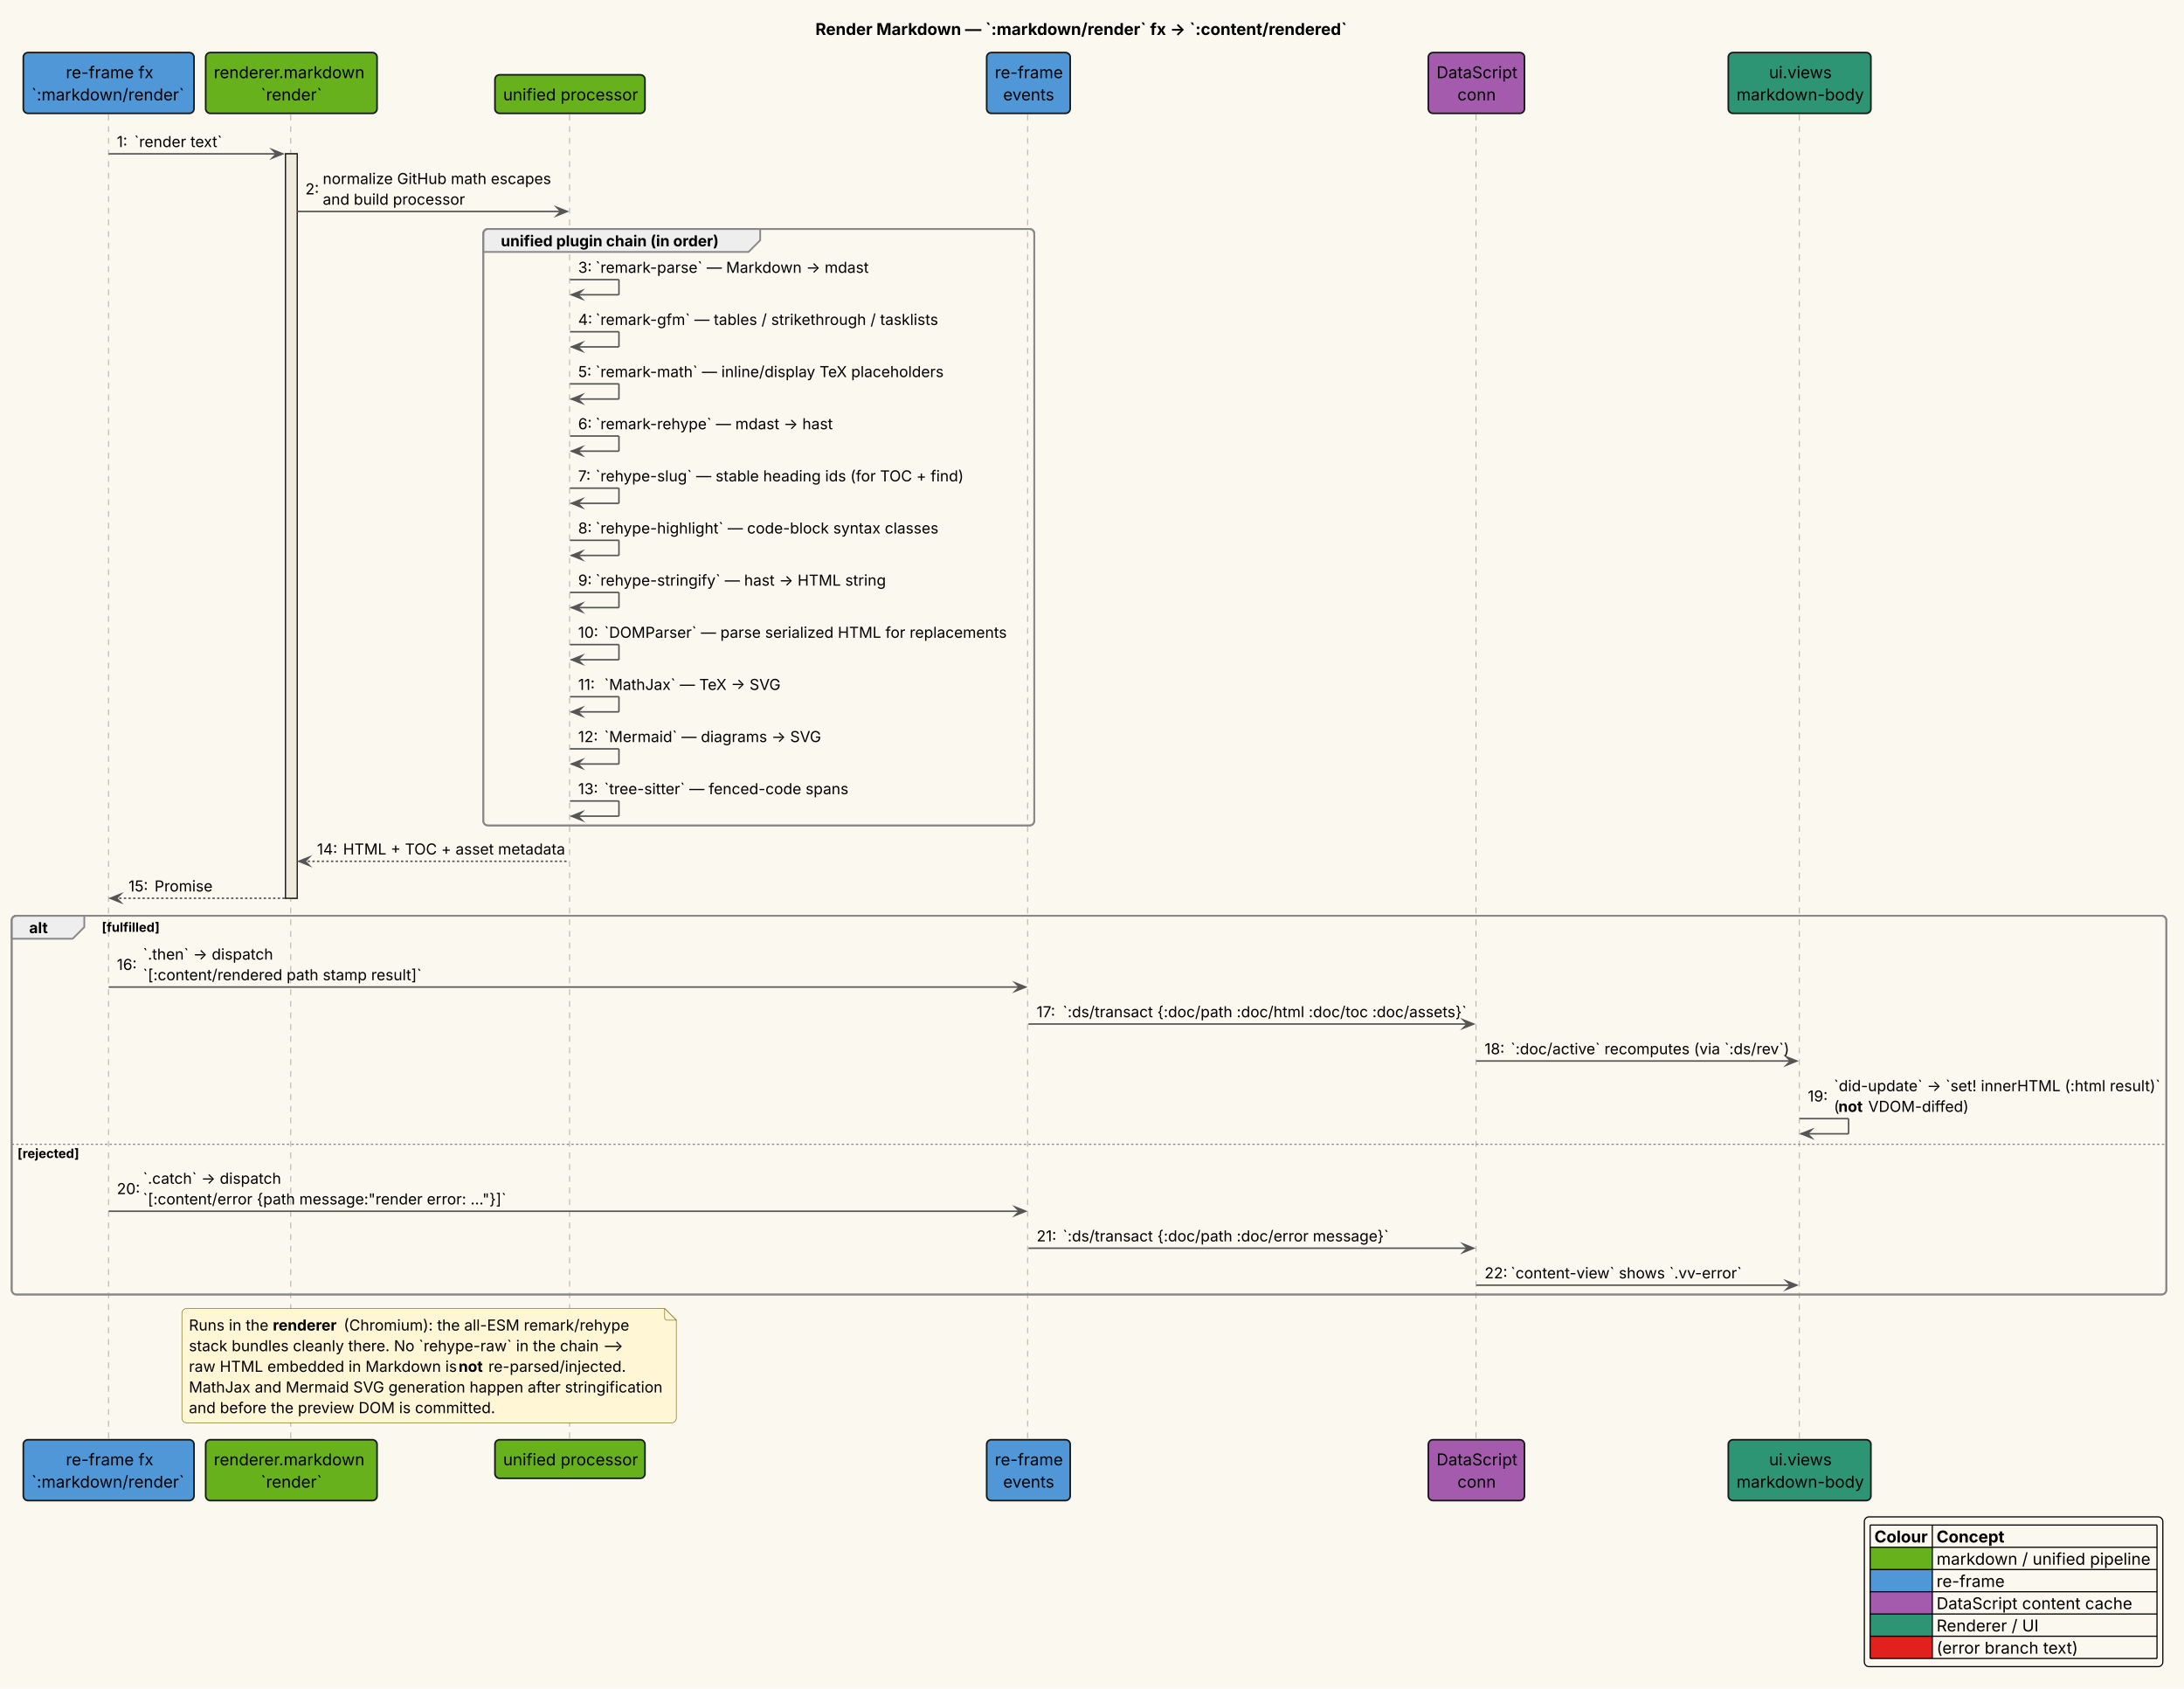
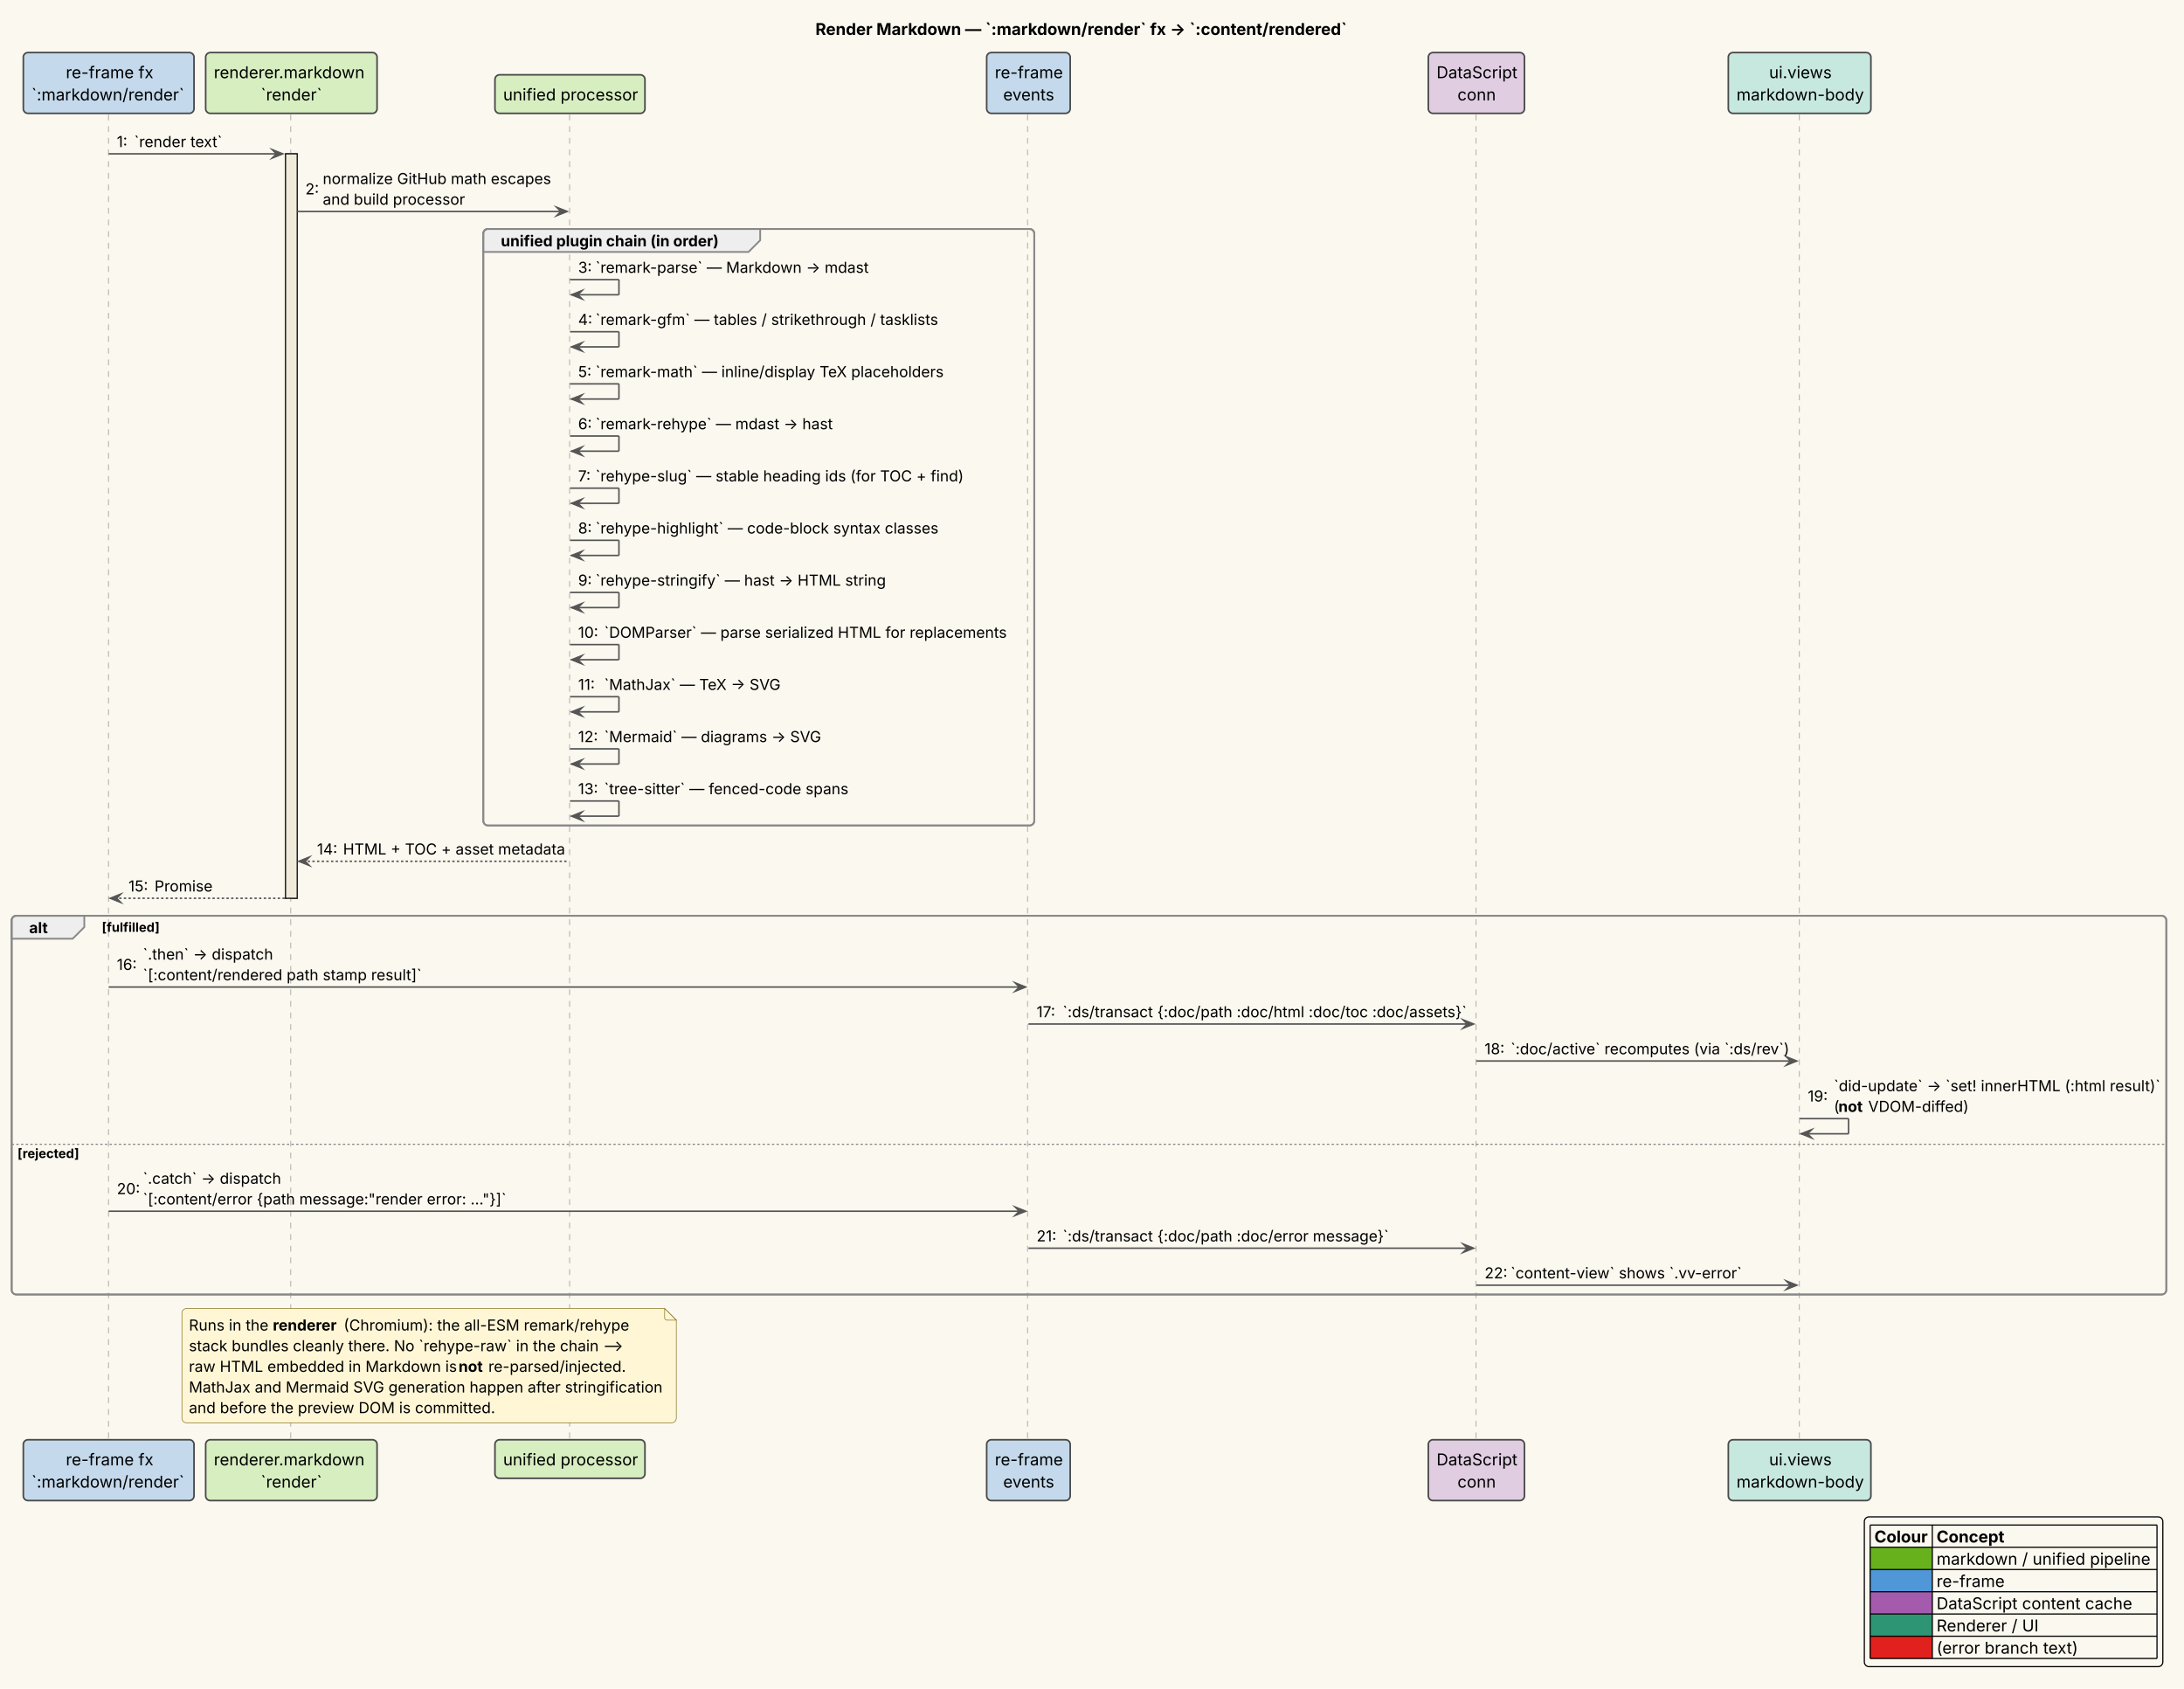
<svg xmlns="http://www.w3.org/2000/svg" contentStyleType="text/css" data-diagram-type="SEQUENCE" height="1448px" preserveAspectRatio="none" style="width:1873px;height:1448px;background:#FBF8EF;" version="1.1" viewBox="0 0 1873 1448" width="1873px" zoomAndPan="magnify">
  <defs />
  <g>
    <rect fill="#FBF8EF" height="1448" style="stroke:none;stroke-width:1;" width="1873" x="0" y="0" />
    <g class="title" data-source-line="14">
      <text fill="#000000" font-family="'Inter, Helvetica, sans-serif'" font-size="14" font-weight="700" lengthAdjust="spacing" textLength="468.227" x="699.31" y="29.966">Render Markdown — `:markdown/render` fx → `:content/rendered`</text>
    </g>
    <g>
      <rect fill="#EFEAD9" height="638.296" style="stroke:#181818;stroke-width:1;" width="10" x="244.876" y="131.91" />
    </g>
    <rect fill="none" height="511.472" rx="4" ry="4" style="stroke:#888888;stroke-width:1.5;" width="472.509" x="414.481" y="196.322" />
    <rect fill="none" height="324.748" rx="4" ry="4" style="stroke:#888888;stroke-width:1.5;" width="1847.846" x="10" y="785.206" />
    <g class="participant-lifeline" data-entity-uid="part1" data-qualified-name="Fx" data-source-line="18" id="part1-lifeline">
      <g>
        <rect fill="#000000" fill-opacity="0" height="1137.28" width="8" x="89.192" y="98.204" />
        <line style="stroke:#888888;stroke-width:0.5;stroke-dasharray:5,5;" x1="93" x2="93" y1="98.204" y2="1235.484" />
      </g>
    </g>
    <g class="participant-lifeline" data-entity-uid="part2" data-qualified-name="MD" data-source-line="19" id="part2-lifeline">
      <g>
        <rect fill="#000000" fill-opacity="0" height="1137.28" width="8" x="245.876" y="98.204" />
        <line style="stroke:#888888;stroke-width:0.5;stroke-dasharray:5,5;" x1="249.383" x2="249.383" y1="98.204" y2="1235.484" />
      </g>
    </g>
    <g class="participant-lifeline" data-entity-uid="part3" data-qualified-name="U" data-source-line="20" id="part3-lifeline">
      <g>
        <rect fill="#000000" fill-opacity="0" height="1137.28" width="8" x="484.796" y="98.204" />
        <line style="stroke:#888888;stroke-width:0.5;stroke-dasharray:5,5;" x1="488.481" x2="488.481" y1="98.204" y2="1235.484" />
      </g>
    </g>
    <g class="participant-lifeline" data-entity-uid="part4" data-qualified-name="Ev" data-source-line="21" id="part4-lifeline">
      <g>
        <rect fill="#000000" fill-opacity="0" height="1137.28" width="8" x="877.99" y="98.204" />
        <line style="stroke:#888888;stroke-width:0.5;stroke-dasharray:5,5;" x1="881.178" x2="881.178" y1="98.204" y2="1235.484" />
      </g>
    </g>
    <g class="participant-lifeline" data-entity-uid="part5" data-qualified-name="DS" data-source-line="22" id="part5-lifeline">
      <g>
        <rect fill="#000000" fill-opacity="0" height="1137.28" width="8" x="1262.164" y="98.204" />
        <line style="stroke:#888888;stroke-width:0.5;stroke-dasharray:5,5;" x1="1265.941" x2="1265.941" y1="98.204" y2="1235.484" />
      </g>
    </g>
    <g class="participant-lifeline" data-entity-uid="part6" data-qualified-name="UI" data-source-line="23" id="part6-lifeline">
      <g>
        <rect fill="#000000" fill-opacity="0" height="1137.28" width="8" x="1539.348" y="98.204" />
        <line style="stroke:#888888;stroke-width:0.5;stroke-dasharray:5,5;" x1="1543.21" x2="1543.21" y1="98.204" y2="1235.484" />
      </g>
    </g>
    <g class="participant participant-head" data-entity-uid="part1" data-qualified-name="Fx" data-source-line="18" id="part1-head">
-       <rect fill="#4F97D7" height="52.136" rx="4" ry="4" style="stroke:#181818;stroke-width:1.4;" width="146.383" x="20" y="45.068" />
+       <rect fill="#C4D9EB" height="52.136" rx="4" ry="4" style="stroke:#4A4A4A;stroke-width:1.4;" width="146.383" x="20" y="45.068" />
      <text fill="#000000" font-family="'Inter, Helvetica, sans-serif'" font-size="14" lengthAdjust="spacing" textLength="73.486" x="56.449" y="67.034">re-frame fx</text>
      <text fill="#000000" font-family="'Inter, Helvetica, sans-serif'" font-size="14" lengthAdjust="spacing" textLength="132.383" x="27" y="86.102">`:markdown/render`</text>
    </g>
    <g class="participant participant-tail" data-entity-uid="part1" data-qualified-name="Fx" data-source-line="18" id="part1-tail">
-       <rect fill="#4F97D7" height="52.136" rx="4" ry="4" style="stroke:#181818;stroke-width:1.4;" width="146.383" x="20" y="1234.484" />
+       <rect fill="#C4D9EB" height="52.136" rx="4" ry="4" style="stroke:#4A4A4A;stroke-width:1.4;" width="146.383" x="20" y="1234.484" />
      <text fill="#000000" font-family="'Inter, Helvetica, sans-serif'" font-size="14" lengthAdjust="spacing" textLength="73.486" x="56.449" y="1256.45">re-frame fx</text>
      <text fill="#000000" font-family="'Inter, Helvetica, sans-serif'" font-size="14" lengthAdjust="spacing" textLength="132.383" x="27" y="1275.518">`:markdown/render`</text>
    </g>
    <g class="participant participant-head" data-entity-uid="part2" data-qualified-name="MD" data-source-line="19" id="part2-head">
-       <rect fill="#67B11D" height="52.136" rx="4" ry="4" style="stroke:#181818;stroke-width:1.4;" width="146.986" x="176.383" y="45.068" />
+       <rect fill="#D7EEC1" height="52.136" rx="4" ry="4" style="stroke:#4A4A4A;stroke-width:1.4;" width="146.986" x="176.383" y="45.068" />
      <text fill="#000000" font-family="'Inter, Helvetica, sans-serif'" font-size="14" lengthAdjust="spacing" textLength="132.986" x="183.383" y="67.034">renderer.markdown</text>
      <text fill="#000000" font-family="'Inter, Helvetica, sans-serif'" font-size="14" lengthAdjust="spacing" textLength="52.486" x="223.633" y="86.102">`render`</text>
    </g>
    <g class="participant participant-tail" data-entity-uid="part2" data-qualified-name="MD" data-source-line="19" id="part2-tail">
-       <rect fill="#67B11D" height="52.136" rx="4" ry="4" style="stroke:#181818;stroke-width:1.4;" width="146.986" x="176.383" y="1234.484" />
+       <rect fill="#D7EEC1" height="52.136" rx="4" ry="4" style="stroke:#4A4A4A;stroke-width:1.4;" width="146.986" x="176.383" y="1234.484" />
      <text fill="#000000" font-family="'Inter, Helvetica, sans-serif'" font-size="14" lengthAdjust="spacing" textLength="132.986" x="183.383" y="1256.45">renderer.markdown</text>
      <text fill="#000000" font-family="'Inter, Helvetica, sans-serif'" font-size="14" lengthAdjust="spacing" textLength="52.486" x="223.633" y="1275.518">`render`</text>
    </g>
    <g class="participant participant-head" data-entity-uid="part3" data-qualified-name="U" data-source-line="20" id="part3-head">
-       <rect fill="#67B11D" height="33.068" rx="4" ry="4" style="stroke:#181818;stroke-width:1.4;" width="128.632" x="424.481" y="64.136" />
+       <rect fill="#D7EEC1" height="33.068" rx="4" ry="4" style="stroke:#4A4A4A;stroke-width:1.4;" width="128.632" x="424.481" y="64.136" />
      <text fill="#000000" font-family="'Inter, Helvetica, sans-serif'" font-size="14" lengthAdjust="spacing" textLength="114.632" x="431.481" y="86.102">unified processor</text>
    </g>
    <g class="participant participant-tail" data-entity-uid="part3" data-qualified-name="U" data-source-line="20" id="part3-tail">
-       <rect fill="#67B11D" height="33.068" rx="4" ry="4" style="stroke:#181818;stroke-width:1.4;" width="128.632" x="424.481" y="1234.484" />
+       <rect fill="#D7EEC1" height="33.068" rx="4" ry="4" style="stroke:#4A4A4A;stroke-width:1.4;" width="128.632" x="424.481" y="1234.484" />
      <text fill="#000000" font-family="'Inter, Helvetica, sans-serif'" font-size="14" lengthAdjust="spacing" textLength="114.632" x="431.481" y="1256.45">unified processor</text>
    </g>
    <g class="participant participant-head" data-entity-uid="part4" data-qualified-name="Ev" data-source-line="21" id="part4-head">
-       <rect fill="#4F97D7" height="52.136" rx="4" ry="4" style="stroke:#181818;stroke-width:1.4;" width="71.624" x="846.178" y="45.068" />
+       <rect fill="#C4D9EB" height="52.136" rx="4" ry="4" style="stroke:#4A4A4A;stroke-width:1.4;" width="71.624" x="846.178" y="45.068" />
      <text fill="#000000" font-family="'Inter, Helvetica, sans-serif'" font-size="14" lengthAdjust="spacing" textLength="57.624" x="853.178" y="67.034">re-frame</text>
      <text fill="#000000" font-family="'Inter, Helvetica, sans-serif'" font-size="14" lengthAdjust="spacing" textLength="43.316" x="860.332" y="86.102">events</text>
    </g>
    <g class="participant participant-tail" data-entity-uid="part4" data-qualified-name="Ev" data-source-line="21" id="part4-tail">
-       <rect fill="#4F97D7" height="52.136" rx="4" ry="4" style="stroke:#181818;stroke-width:1.4;" width="71.624" x="846.178" y="1234.484" />
+       <rect fill="#C4D9EB" height="52.136" rx="4" ry="4" style="stroke:#4A4A4A;stroke-width:1.4;" width="71.624" x="846.178" y="1234.484" />
      <text fill="#000000" font-family="'Inter, Helvetica, sans-serif'" font-size="14" lengthAdjust="spacing" textLength="57.624" x="853.178" y="1256.45">re-frame</text>
      <text fill="#000000" font-family="'Inter, Helvetica, sans-serif'" font-size="14" lengthAdjust="spacing" textLength="43.316" x="860.332" y="1275.518">events</text>
    </g>
    <g class="participant participant-head" data-entity-uid="part5" data-qualified-name="DS" data-source-line="22" id="part5-head">
-       <rect fill="#A45BAD" height="52.136" rx="4" ry="4" style="stroke:#181818;stroke-width:1.4;" width="82.446" x="1224.941" y="45.068" />
+       <rect fill="#E0CDE2" height="52.136" rx="4" ry="4" style="stroke:#4A4A4A;stroke-width:1.4;" width="82.446" x="1224.941" y="45.068" />
      <text fill="#000000" font-family="'Inter, Helvetica, sans-serif'" font-size="14" lengthAdjust="spacing" textLength="68.446" x="1231.941" y="67.034">DataScript</text>
      <text fill="#000000" font-family="'Inter, Helvetica, sans-serif'" font-size="14" lengthAdjust="spacing" textLength="32.494" x="1249.917" y="86.102">conn</text>
    </g>
    <g class="participant participant-tail" data-entity-uid="part5" data-qualified-name="DS" data-source-line="22" id="part5-tail">
-       <rect fill="#A45BAD" height="52.136" rx="4" ry="4" style="stroke:#181818;stroke-width:1.4;" width="82.446" x="1224.941" y="1234.484" />
+       <rect fill="#E0CDE2" height="52.136" rx="4" ry="4" style="stroke:#4A4A4A;stroke-width:1.4;" width="82.446" x="1224.941" y="1234.484" />
      <text fill="#000000" font-family="'Inter, Helvetica, sans-serif'" font-size="14" lengthAdjust="spacing" textLength="68.446" x="1231.941" y="1256.45">DataScript</text>
      <text fill="#000000" font-family="'Inter, Helvetica, sans-serif'" font-size="14" lengthAdjust="spacing" textLength="32.494" x="1249.917" y="1275.518">conn</text>
    </g>
    <g class="participant participant-head" data-entity-uid="part6" data-qualified-name="UI" data-source-line="23" id="part6-head">
-       <rect fill="#2D9574" height="52.136" rx="4" ry="4" style="stroke:#181818;stroke-width:1.4;" width="122.276" x="1482.21" y="45.068" />
+       <rect fill="#C7E8DE" height="52.136" rx="4" ry="4" style="stroke:#4A4A4A;stroke-width:1.4;" width="122.276" x="1482.21" y="45.068" />
      <text fill="#000000" font-family="'Inter, Helvetica, sans-serif'" font-size="14" lengthAdjust="spacing" textLength="52.346" x="1517.175" y="67.034">ui.views</text>
      <text fill="#000000" font-family="'Inter, Helvetica, sans-serif'" font-size="14" lengthAdjust="spacing" textLength="108.276" x="1489.21" y="86.102">markdown-body</text>
    </g>
    <g class="participant participant-tail" data-entity-uid="part6" data-qualified-name="UI" data-source-line="23" id="part6-tail">
-       <rect fill="#2D9574" height="52.136" rx="4" ry="4" style="stroke:#181818;stroke-width:1.4;" width="122.276" x="1482.21" y="1234.484" />
+       <rect fill="#C7E8DE" height="52.136" rx="4" ry="4" style="stroke:#4A4A4A;stroke-width:1.4;" width="122.276" x="1482.21" y="1234.484" />
      <text fill="#000000" font-family="'Inter, Helvetica, sans-serif'" font-size="14" lengthAdjust="spacing" textLength="52.346" x="1517.175" y="1256.45">ui.views</text>
      <text fill="#000000" font-family="'Inter, Helvetica, sans-serif'" font-size="14" lengthAdjust="spacing" textLength="108.276" x="1489.21" y="1275.518">markdown-body</text>
    </g>
    <g>
      <rect fill="#EFEAD9" height="638.296" style="stroke:#181818;stroke-width:1;" width="10" x="244.876" y="131.91" />
    </g>
    <g class="message" data-entity-1="part1" data-entity-2="part2" data-source-line="25" id="msg1">
      <polygon fill="#555555" points="232.876,127.91,242.876,131.91,232.876,135.91,236.876,131.91" style="stroke:#555555;stroke-width:1;stroke-linejoin:miter;stroke-miterlimit:10;" />
      <line style="stroke:#555555;stroke-width:1.3;" x1="93.192" x2="238.876" y1="131.91" y2="131.91" />
      <text fill="#000000" font-family="'Inter, Helvetica, sans-serif'" font-size="13" lengthAdjust="spacing" textLength="10.92" x="100.192" y="126.101">1:</text>
      <text fill="#000000" font-family="'Inter, Helvetica, sans-serif'" font-size="13" lengthAdjust="spacing" textLength="75.712" x="115.112" y="126.101">`render text`</text>
    </g>
    <g class="message" data-entity-1="part2" data-entity-2="part3" data-source-line="27" id="msg2">
      <polygon fill="#555555" points="476.796,177.322,486.796,181.322,476.796,185.322,480.796,181.322" style="stroke:#555555;stroke-width:1;stroke-linejoin:miter;stroke-miterlimit:10;" />
      <line style="stroke:#555555;stroke-width:1.3;" x1="254.876" x2="482.796" y1="181.322" y2="181.322" />
      <text fill="#000000" font-family="'Inter, Helvetica, sans-serif'" font-size="13" lengthAdjust="spacing" textLength="10.92" x="261.876" y="166.66">2:</text>
      <text fill="#000000" font-family="'Inter, Helvetica, sans-serif'" font-size="13" lengthAdjust="spacing" textLength="195" x="276.796" y="157.807">normalize GitHub math escapes</text>
      <text fill="#000000" font-family="'Inter, Helvetica, sans-serif'" font-size="13" lengthAdjust="spacing" textLength="121.303" x="276.796" y="175.513">and build processor</text>
    </g>
    <path d="M418.481,196.322 L651.933,196.322 L651.933,206.028 L641.933,216.028 L414.481,216.028 L414.481,200.322 A4,4 0 0 1 418.481,196.322" fill="#EEEEEE" style="stroke:#888888;stroke-width:1.5;" />
    <rect fill="none" height="511.472" rx="4" ry="4" style="stroke:#888888;stroke-width:1.5;" width="472.509" x="414.481" y="196.322" />
    <text fill="#000000" font-family="'Inter, Helvetica, sans-serif'" font-size="13" font-weight="700" lengthAdjust="spacing" textLength="192.452" x="429.481" y="211.219">unified plugin chain (in order)</text>
    <g class="message" data-entity-1="part3" data-entity-2="part3" data-source-line="30" id="msg3">
      <line style="stroke:#555555;stroke-width:1.3;" x1="488.796" x2="530.796" y1="239.734" y2="239.734" />
      <line style="stroke:#555555;stroke-width:1.3;" x1="530.796" x2="530.796" y1="239.734" y2="252.734" />
      <line style="stroke:#555555;stroke-width:1.3;" x1="489.796" x2="530.796" y1="252.734" y2="252.734" />
      <polygon fill="#555555" points="499.796,248.734,489.796,252.734,499.796,256.734,495.796,252.734" style="stroke:#555555;stroke-width:1;stroke-linejoin:miter;stroke-miterlimit:10;" />
      <text fill="#000000" font-family="'Inter, Helvetica, sans-serif'" font-size="13" lengthAdjust="spacing" textLength="10.92" x="495.796" y="233.925">3:</text>
      <text fill="#000000" font-family="'Inter, Helvetica, sans-serif'" font-size="13" lengthAdjust="spacing" textLength="238.211" x="510.716" y="233.925">`remark-parse`   — Markdown → mdast</text>
    </g>
    <g class="message" data-entity-1="part3" data-entity-2="part3" data-source-line="31" id="msg4">
      <line style="stroke:#555555;stroke-width:1.3;" x1="488.796" x2="530.796" y1="284.44" y2="284.44" />
      <line style="stroke:#555555;stroke-width:1.3;" x1="530.796" x2="530.796" y1="284.44" y2="297.44" />
      <line style="stroke:#555555;stroke-width:1.3;" x1="489.796" x2="530.796" y1="297.44" y2="297.44" />
      <polygon fill="#555555" points="499.796,293.44,489.796,297.44,499.796,301.44,495.796,297.44" style="stroke:#555555;stroke-width:1;stroke-linejoin:miter;stroke-miterlimit:10;" />
      <text fill="#000000" font-family="'Inter, Helvetica, sans-serif'" font-size="13" lengthAdjust="spacing" textLength="10.92" x="495.796" y="278.631">4:</text>
      <text fill="#000000" font-family="'Inter, Helvetica, sans-serif'" font-size="13" lengthAdjust="spacing" textLength="306.891" x="510.716" y="278.631">`remark-gfm`     — tables / strikethrough / tasklists</text>
    </g>
    <g class="message" data-entity-1="part3" data-entity-2="part3" data-source-line="32" id="msg5">
      <line style="stroke:#555555;stroke-width:1.3;" x1="488.796" x2="530.796" y1="329.146" y2="329.146" />
      <line style="stroke:#555555;stroke-width:1.3;" x1="530.796" x2="530.796" y1="329.146" y2="342.146" />
      <line style="stroke:#555555;stroke-width:1.3;" x1="489.796" x2="530.796" y1="342.146" y2="342.146" />
      <polygon fill="#555555" points="499.796,338.146,489.796,342.146,499.796,346.146,495.796,342.146" style="stroke:#555555;stroke-width:1;stroke-linejoin:miter;stroke-miterlimit:10;" />
      <text fill="#000000" font-family="'Inter, Helvetica, sans-serif'" font-size="13" lengthAdjust="spacing" textLength="10.92" x="495.796" y="323.337">5:</text>
      <text fill="#000000" font-family="'Inter, Helvetica, sans-serif'" font-size="13" lengthAdjust="spacing" textLength="306.501" x="510.716" y="323.337">`remark-math`    — inline/display TeX placeholders</text>
    </g>
    <g class="message" data-entity-1="part3" data-entity-2="part3" data-source-line="33" id="msg6">
      <line style="stroke:#555555;stroke-width:1.3;" x1="488.796" x2="530.796" y1="373.852" y2="373.852" />
      <line style="stroke:#555555;stroke-width:1.3;" x1="530.796" x2="530.796" y1="373.852" y2="386.852" />
      <line style="stroke:#555555;stroke-width:1.3;" x1="489.796" x2="530.796" y1="386.852" y2="386.852" />
      <polygon fill="#555555" points="499.796,382.852,489.796,386.852,499.796,390.852,495.796,386.852" style="stroke:#555555;stroke-width:1;stroke-linejoin:miter;stroke-miterlimit:10;" />
      <text fill="#000000" font-family="'Inter, Helvetica, sans-serif'" font-size="13" lengthAdjust="spacing" textLength="10.92" x="495.796" y="368.043">6:</text>
      <text fill="#000000" font-family="'Inter, Helvetica, sans-serif'" font-size="13" lengthAdjust="spacing" textLength="204.047" x="510.716" y="368.043">`remark-rehype`  — mdast → hast</text>
    </g>
    <g class="message" data-entity-1="part3" data-entity-2="part3" data-source-line="34" id="msg7">
      <line style="stroke:#555555;stroke-width:1.3;" x1="488.796" x2="530.796" y1="418.558" y2="418.558" />
      <line style="stroke:#555555;stroke-width:1.3;" x1="530.796" x2="530.796" y1="418.558" y2="431.558" />
      <line style="stroke:#555555;stroke-width:1.3;" x1="489.796" x2="530.796" y1="431.558" y2="431.558" />
      <polygon fill="#555555" points="499.796,427.558,489.796,431.558,499.796,435.558,495.796,431.558" style="stroke:#555555;stroke-width:1;stroke-linejoin:miter;stroke-miterlimit:10;" />
      <text fill="#000000" font-family="'Inter, Helvetica, sans-serif'" font-size="13" lengthAdjust="spacing" textLength="10.92" x="495.796" y="412.749">7:</text>
      <text fill="#000000" font-family="'Inter, Helvetica, sans-serif'" font-size="13" lengthAdjust="spacing" textLength="316.875" x="510.716" y="412.749">`rehype-slug`    — stable heading ids (for TOC + find)</text>
    </g>
    <g class="message" data-entity-1="part3" data-entity-2="part3" data-source-line="35" id="msg8">
      <line style="stroke:#555555;stroke-width:1.3;" x1="488.796" x2="530.796" y1="463.264" y2="463.264" />
      <line style="stroke:#555555;stroke-width:1.3;" x1="530.796" x2="530.796" y1="463.264" y2="476.264" />
      <line style="stroke:#555555;stroke-width:1.3;" x1="489.796" x2="530.796" y1="476.264" y2="476.264" />
      <polygon fill="#555555" points="499.796,472.264,489.796,476.264,499.796,480.264,495.796,476.264" style="stroke:#555555;stroke-width:1;stroke-linejoin:miter;stroke-miterlimit:10;" />
      <text fill="#000000" font-family="'Inter, Helvetica, sans-serif'" font-size="13" lengthAdjust="spacing" textLength="10.92" x="495.796" y="457.455">8:</text>
      <text fill="#000000" font-family="'Inter, Helvetica, sans-serif'" font-size="13" lengthAdjust="spacing" textLength="284.219" x="510.716" y="457.455">`rehype-highlight` — code-block syntax classes</text>
    </g>
    <g class="message" data-entity-1="part3" data-entity-2="part3" data-source-line="36" id="msg9">
      <line style="stroke:#555555;stroke-width:1.3;" x1="488.796" x2="530.796" y1="507.97" y2="507.97" />
      <line style="stroke:#555555;stroke-width:1.3;" x1="530.796" x2="530.796" y1="507.97" y2="520.97" />
      <line style="stroke:#555555;stroke-width:1.3;" x1="489.796" x2="530.796" y1="520.97" y2="520.97" />
      <polygon fill="#555555" points="499.796,516.97,489.796,520.97,499.796,524.97,495.796,520.97" style="stroke:#555555;stroke-width:1;stroke-linejoin:miter;stroke-miterlimit:10;" />
      <text fill="#000000" font-family="'Inter, Helvetica, sans-serif'" font-size="13" lengthAdjust="spacing" textLength="10.92" x="495.796" y="502.161">9:</text>
      <text fill="#000000" font-family="'Inter, Helvetica, sans-serif'" font-size="13" lengthAdjust="spacing" textLength="242.488" x="510.716" y="502.161">`rehype-stringify` — hast → HTML string</text>
    </g>
    <g class="message" data-entity-1="part3" data-entity-2="part3" data-source-line="37" id="msg10">
      <line style="stroke:#555555;stroke-width:1.3;" x1="488.796" x2="530.796" y1="552.676" y2="552.676" />
      <line style="stroke:#555555;stroke-width:1.3;" x1="530.796" x2="530.796" y1="552.676" y2="565.676" />
      <line style="stroke:#555555;stroke-width:1.3;" x1="489.796" x2="530.796" y1="565.676" y2="565.676" />
      <polygon fill="#555555" points="499.796,561.676,489.796,565.676,499.796,569.676,495.796,565.676" style="stroke:#555555;stroke-width:1;stroke-linejoin:miter;stroke-miterlimit:10;" />
      <text fill="#000000" font-family="'Inter, Helvetica, sans-serif'" font-size="13" lengthAdjust="spacing" textLength="18.356" x="495.796" y="546.867">10:</text>
      <text fill="#000000" font-family="'Inter, Helvetica, sans-serif'" font-size="13" lengthAdjust="spacing" textLength="356.837" x="518.152" y="546.867">`DOMParser`      — parse serialized HTML for replacements</text>
    </g>
    <g class="message" data-entity-1="part3" data-entity-2="part3" data-source-line="38" id="msg11">
      <line style="stroke:#555555;stroke-width:1.3;" x1="488.796" x2="530.796" y1="597.382" y2="597.382" />
      <line style="stroke:#555555;stroke-width:1.3;" x1="530.796" x2="530.796" y1="597.382" y2="610.382" />
      <line style="stroke:#555555;stroke-width:1.3;" x1="489.796" x2="530.796" y1="610.382" y2="610.382" />
      <polygon fill="#555555" points="499.796,606.382,489.796,610.382,499.796,614.382,495.796,610.382" style="stroke:#555555;stroke-width:1;stroke-linejoin:miter;stroke-miterlimit:10;" />
      <text fill="#000000" font-family="'Inter, Helvetica, sans-serif'" font-size="13" lengthAdjust="spacing" textLength="18.356" x="495.796" y="591.573">11:</text>
      <text fill="#000000" font-family="'Inter, Helvetica, sans-serif'" font-size="13" lengthAdjust="spacing" textLength="164.488" x="518.152" y="591.573">`MathJax`        — TeX → SVG</text>
    </g>
    <g class="message" data-entity-1="part3" data-entity-2="part3" data-source-line="39" id="msg12">
      <line style="stroke:#555555;stroke-width:1.3;" x1="488.796" x2="530.796" y1="642.088" y2="642.088" />
      <line style="stroke:#555555;stroke-width:1.3;" x1="530.796" x2="530.796" y1="642.088" y2="655.088" />
      <line style="stroke:#555555;stroke-width:1.3;" x1="489.796" x2="530.796" y1="655.088" y2="655.088" />
      <polygon fill="#555555" points="499.796,651.088,489.796,655.088,499.796,659.088,495.796,655.088" style="stroke:#555555;stroke-width:1;stroke-linejoin:miter;stroke-miterlimit:10;" />
      <text fill="#000000" font-family="'Inter, Helvetica, sans-serif'" font-size="13" lengthAdjust="spacing" textLength="18.356" x="495.796" y="636.279">12:</text>
      <text fill="#000000" font-family="'Inter, Helvetica, sans-serif'" font-size="13" lengthAdjust="spacing" textLength="205.75" x="518.152" y="636.279">`Mermaid`        — diagrams → SVG</text>
    </g>
    <g class="message" data-entity-1="part3" data-entity-2="part3" data-source-line="40" id="msg13">
      <line style="stroke:#555555;stroke-width:1.3;" x1="488.796" x2="530.796" y1="686.794" y2="686.794" />
      <line style="stroke:#555555;stroke-width:1.3;" x1="530.796" x2="530.796" y1="686.794" y2="699.794" />
      <line style="stroke:#555555;stroke-width:1.3;" x1="489.796" x2="530.796" y1="699.794" y2="699.794" />
      <polygon fill="#555555" points="499.796,695.794,489.796,699.794,499.796,703.794,495.796,699.794" style="stroke:#555555;stroke-width:1;stroke-linejoin:miter;stroke-miterlimit:10;" />
      <text fill="#000000" font-family="'Inter, Helvetica, sans-serif'" font-size="13" lengthAdjust="spacing" textLength="18.356" x="495.796" y="680.985">13:</text>
      <text fill="#000000" font-family="'Inter, Helvetica, sans-serif'" font-size="13" lengthAdjust="spacing" textLength="211.965" x="518.152" y="680.985">`tree-sitter`    — fenced-code spans</text>
    </g>
    <g class="message" data-entity-1="part3" data-entity-2="part2" data-source-line="43" id="msg14">
      <polygon fill="#555555" points="265.876,734.5,255.876,738.5,265.876,742.5,261.876,738.5" style="stroke:#555555;stroke-width:1;stroke-linejoin:miter;stroke-miterlimit:10;" />
      <line style="stroke:#555555;stroke-width:1.3;stroke-dasharray:2,2;" x1="259.876" x2="487.796" y1="738.5" y2="738.5" />
      <text fill="#000000" font-family="'Inter, Helvetica, sans-serif'" font-size="13" lengthAdjust="spacing" textLength="18.356" x="271.876" y="732.691">14:</text>
      <text fill="#000000" font-family="'Inter, Helvetica, sans-serif'" font-size="13" lengthAdjust="spacing" textLength="183.352" x="294.232" y="732.691">HTML + TOC + asset metadata</text>
    </g>
    <g class="message" data-entity-1="part2" data-entity-2="part1" data-source-line="44" id="msg15">
      <polygon fill="#555555" points="104.192,766.206,94.192,770.206,104.192,774.206,100.192,770.206" style="stroke:#555555;stroke-width:1;stroke-linejoin:miter;stroke-miterlimit:10;" />
      <line style="stroke:#555555;stroke-width:1.3;stroke-dasharray:2,2;" x1="98.192" x2="248.876" y1="770.206" y2="770.206" />
      <text fill="#000000" font-family="'Inter, Helvetica, sans-serif'" font-size="13" lengthAdjust="spacing" textLength="18.356" x="110.192" y="764.397">15:</text>
      <text fill="#000000" font-family="'Inter, Helvetica, sans-serif'" font-size="13" lengthAdjust="spacing" textLength="50.167" x="132.548" y="764.397">Promise</text>
    </g>
    <path d="M14,785.206 L72.303,785.206 L72.303,794.912 L62.303,804.912 L10,804.912 L10,789.206 A4,4 0 0 1 14,785.206" fill="#EEEEEE" style="stroke:#888888;stroke-width:1.5;" />
    <rect fill="none" height="324.748" rx="4" ry="4" style="stroke:#888888;stroke-width:1.5;" width="1847.846" x="10" y="785.206" />
    <text fill="#000000" font-family="'Inter, Helvetica, sans-serif'" font-size="13" font-weight="700" lengthAdjust="spacing" textLength="17.303" x="25" y="800.103">alt</text>
    <text fill="#000000" font-family="'Inter, Helvetica, sans-serif'" font-size="11" font-weight="700" lengthAdjust="spacing" textLength="49.588" x="87.303" y="798.965">[fulfilled]</text>
    <g class="message" data-entity-1="part1" data-entity-2="part4" data-source-line="48" id="msg16">
      <polygon fill="#555555" points="869.99,842.324,879.99,846.324,869.99,850.324,873.99,846.324" style="stroke:#555555;stroke-width:1;stroke-linejoin:miter;stroke-miterlimit:10;" />
      <line style="stroke:#555555;stroke-width:1.3;" x1="93.192" x2="875.99" y1="846.324" y2="846.324" />
      <text fill="#000000" font-family="'Inter, Helvetica, sans-serif'" font-size="13" lengthAdjust="spacing" textLength="18.356" x="100.192" y="831.662">16:</text>
      <text fill="#000000" font-family="'Inter, Helvetica, sans-serif'" font-size="13" lengthAdjust="spacing" textLength="108.367" x="122.548" y="822.809">`.then` → dispatch</text>
      <text fill="#000000" font-family="'Inter, Helvetica, sans-serif'" font-size="13" lengthAdjust="spacing" textLength="239.356" x="122.548" y="840.515">`[:content/rendered path stamp result]`</text>
    </g>
    <g class="message" data-entity-1="part4" data-entity-2="part5" data-source-line="49" id="msg17">
      <polygon fill="#555555" points="1254.164,874.03,1264.164,878.03,1254.164,882.03,1258.164,878.03" style="stroke:#555555;stroke-width:1;stroke-linejoin:miter;stroke-miterlimit:10;" />
      <line style="stroke:#555555;stroke-width:1.3;" x1="881.99" x2="1260.164" y1="878.03" y2="878.03" />
      <text fill="#000000" font-family="'Inter, Helvetica, sans-serif'" font-size="13" lengthAdjust="spacing" textLength="18.356" x="888.99" y="872.221">17:</text>
      <text fill="#000000" font-family="'Inter, Helvetica, sans-serif'" font-size="13" lengthAdjust="spacing" textLength="337.818" x="911.346" y="872.221">`:ds/transact {:doc/path :doc/html :doc/toc :doc/assets}`</text>
    </g>
    <g class="message" data-entity-1="part5" data-entity-2="part6" data-source-line="50" id="msg18">
      <polygon fill="#555555" points="1531.348,905.736,1541.348,909.736,1531.348,913.736,1535.348,909.736" style="stroke:#555555;stroke-width:1;stroke-linejoin:miter;stroke-miterlimit:10;" />
      <line style="stroke:#555555;stroke-width:1.3;" x1="1266.164" x2="1537.348" y1="909.736" y2="909.736" />
      <text fill="#000000" font-family="'Inter, Helvetica, sans-serif'" font-size="13" lengthAdjust="spacing" textLength="18.356" x="1273.164" y="903.927">18:</text>
      <text fill="#000000" font-family="'Inter, Helvetica, sans-serif'" font-size="13" lengthAdjust="spacing" textLength="230.828" x="1295.52" y="903.927">`:doc/active` recomputes (via `:ds/rev`)</text>
    </g>
    <g class="message" data-entity-1="part6" data-entity-2="part6" data-source-line="51" id="msg19">
      <line style="stroke:#555555;stroke-width:1.3;" x1="1543.348" x2="1585.348" y1="959.148" y2="959.148" />
      <line style="stroke:#555555;stroke-width:1.3;" x1="1585.348" x2="1585.348" y1="959.148" y2="972.148" />
      <line style="stroke:#555555;stroke-width:1.3;" x1="1544.348" x2="1585.348" y1="972.148" y2="972.148" />
      <polygon fill="#555555" points="1554.348,968.148,1544.348,972.148,1554.348,976.148,1550.348,972.148" style="stroke:#555555;stroke-width:1;stroke-linejoin:miter;stroke-miterlimit:10;" />
      <text fill="#000000" font-family="'Inter, Helvetica, sans-serif'" font-size="13" lengthAdjust="spacing" textLength="18.356" x="1550.348" y="944.486">19:</text>
      <text fill="#000000" font-family="'Inter, Helvetica, sans-serif'" font-size="13" lengthAdjust="spacing" textLength="273.142" x="1572.704" y="935.633">`did-update` → `set! innerHTML (:html result)`</text>
      <text fill="#000000" font-family="'Inter, Helvetica, sans-serif'" font-size="13" lengthAdjust="spacing" textLength="3.9" x="1572.704" y="953.339">(</text>
      <text fill="#000000" font-family="'Inter, Helvetica, sans-serif'" font-size="13" font-weight="700" lengthAdjust="spacing" textLength="22.217" x="1576.604" y="953.339">not</text>
      <text fill="#000000" font-family="'Inter, Helvetica, sans-serif'" font-size="13" lengthAdjust="spacing" textLength="82.94" x="1602.201" y="953.339">VDOM-diffed)</text>
    </g>
    <line style="stroke:#888888;stroke-width:1;stroke-dasharray:2,2;" x1="10" x2="1857.846" y1="981.148" y2="981.148" />
    <text fill="#000000" font-family="'Inter, Helvetica, sans-serif'" font-size="11" font-weight="700" lengthAdjust="spacing" textLength="52.58" x="15" y="992.907">[rejected]</text>
    <g class="message" data-entity-1="part1" data-entity-2="part4" data-source-line="53" id="msg20">
      <polygon fill="#555555" points="869.99,1034.542,879.99,1038.542,869.99,1042.542,873.99,1038.542" style="stroke:#555555;stroke-width:1;stroke-linejoin:miter;stroke-miterlimit:10;" />
      <line style="stroke:#555555;stroke-width:1.3;" x1="93.192" x2="875.99" y1="1038.542" y2="1038.542" />
      <text fill="#000000" font-family="'Inter, Helvetica, sans-serif'" font-size="13" lengthAdjust="spacing" textLength="18.356" x="100.192" y="1023.88">20:</text>
      <text fill="#000000" font-family="'Inter, Helvetica, sans-serif'" font-size="13" lengthAdjust="spacing" textLength="112.774" x="122.548" y="1015.027">`.catch` → dispatch</text>
      <text fill="#000000" font-family="'Inter, Helvetica, sans-serif'" font-size="13" lengthAdjust="spacing" textLength="308.945" x="122.548" y="1032.733">`[:content/error {path message:"render error: …"}]`</text>
    </g>
    <g class="message" data-entity-1="part4" data-entity-2="part5" data-source-line="54" id="msg21">
      <polygon fill="#555555" points="1254.164,1066.248,1264.164,1070.248,1254.164,1074.248,1258.164,1070.248" style="stroke:#555555;stroke-width:1;stroke-linejoin:miter;stroke-miterlimit:10;" />
      <line style="stroke:#555555;stroke-width:1.3;" x1="881.99" x2="1260.164" y1="1070.248" y2="1070.248" />
      <text fill="#000000" font-family="'Inter, Helvetica, sans-serif'" font-size="13" lengthAdjust="spacing" textLength="18.356" x="888.99" y="1064.439">21:</text>
      <text fill="#000000" font-family="'Inter, Helvetica, sans-serif'" font-size="13" lengthAdjust="spacing" textLength="274.43" x="911.346" y="1064.439">`:ds/transact {:doc/path :doc/error message}`</text>
    </g>
    <g class="message" data-entity-1="part5" data-entity-2="part6" data-source-line="55" id="msg22">
      <polygon fill="#555555" points="1531.348,1097.954,1541.348,1101.954,1531.348,1105.954,1535.348,1101.954" style="stroke:#555555;stroke-width:1;stroke-linejoin:miter;stroke-miterlimit:10;" />
      <line style="stroke:#555555;stroke-width:1.3;" x1="1266.164" x2="1537.348" y1="1101.954" y2="1101.954" />
      <text fill="#000000" font-family="'Inter, Helvetica, sans-serif'" font-size="13" lengthAdjust="spacing" textLength="18.356" x="1273.164" y="1096.145">22:</text>
      <text fill="#000000" font-family="'Inter, Helvetica, sans-serif'" font-size="13" lengthAdjust="spacing" textLength="190.71" x="1295.52" y="1096.145">`content-view` shows `.vv-error`</text>
    </g>
    <path d="M156,1125.954 L156,1215.954 A4,4 0 0 0 160,1219.954 L576,1219.954 A4,4 0 0 0 580,1215.954 L580,1131.954 L570,1121.954 L160,1121.954 A4,4 0 0 0 156,1125.954" fill="#FFF6D6" style="stroke:#7F6B14;stroke-width:0.5;" />
    <path d="M570,1121.954 L570,1129.954 A2,2 0 0 0 572,1131.954 L580,1131.954 L570,1121.954" fill="#FFF6D6" style="stroke:#7F6B14;stroke-width:0.5;" />
    <text fill="#000000" font-family="'Inter, Helvetica, sans-serif'" font-size="13" lengthAdjust="spacing" textLength="68.588" x="162" y="1140.851">Runs in the</text>
    <text fill="#000000" font-family="'Inter, Helvetica, sans-serif'" font-size="13" font-weight="700" lengthAdjust="spacing" textLength="57.382" x="233.968" y="1140.851">renderer</text>
    <text fill="#000000" font-family="'Inter, Helvetica, sans-serif'" font-size="13" lengthAdjust="spacing" textLength="242.996" x="294.73" y="1140.851">(Chromium): the all-ESM remark/rehype</text>
    <text fill="#000000" font-family="'Inter, Helvetica, sans-serif'" font-size="13" lengthAdjust="spacing" textLength="367.115" x="162" y="1158.557">stack bundles cleanly there. No `rehype-raw` in the chain ⟶</text>
    <text fill="#000000" font-family="'Inter, Helvetica, sans-serif'" font-size="13" lengthAdjust="spacing" textLength="227.851" x="162" y="1176.263">raw HTML embedded in Markdown is</text>
    <text fill="#000000" font-family="'Inter, Helvetica, sans-serif'" font-size="13" font-weight="700" lengthAdjust="spacing" textLength="22.217" x="393.231" y="1176.263">not</text>
    <text fill="#000000" font-family="'Inter, Helvetica, sans-serif'" font-size="13" lengthAdjust="spacing" textLength="115.752" x="418.828" y="1176.263">re-parsed/injected.</text>
    <text fill="#000000" font-family="'Inter, Helvetica, sans-serif'" font-size="13" lengthAdjust="spacing" textLength="403.676" x="162" y="1193.969">MathJax and Mermaid SVG generation happen after stringification</text>
    <text fill="#000000" font-family="'Inter, Helvetica, sans-serif'" font-size="13" lengthAdjust="spacing" textLength="263.211" x="162" y="1211.675">and before the preview DOM is committed.</text>
    <g class="legend" data-source-line="66">
      <rect fill="none" height="128.407" rx="4" ry="4" style="stroke:#000000;stroke-width:1;" width="255.993" x="1598.853" y="1300.62" />
      <text fill="#000000" font-family="'Inter, Helvetica, sans-serif'" font-size="14" font-weight="700" lengthAdjust="spacing" textLength="46.018" x="1607.493" y="1322.586">Colour</text>
      <text fill="#000000" font-family="'Inter, Helvetica, sans-serif'" font-size="14" font-weight="700" lengthAdjust="spacing" textLength="57.344" x="1660.791" y="1322.586">Concept</text>
      <rect fill="#67B11D" height="19.068" style="stroke:none;stroke-width:1;" width="53.298" x="1603.853" y="1326.688" />
-       <text fill="#000000" font-family="'Inter, Helvetica, sans-serif'" font-size="14" lengthAdjust="spacing" textLength="3.64" x="1603.853" y="1341.654"> </text>
+       <text fill="#000000" font-family="'Inter, Helvetica, sans-serif'" font-size="14" lengthAdjust="spacing" textLength="14.56" x="1603.853" y="1341.654">    </text>
      <text fill="#000000" font-family="'Inter, Helvetica, sans-serif'" font-size="14" lengthAdjust="spacing" textLength="185.415" x="1660.791" y="1341.654">markdown / unified pipeline</text>
      <rect fill="#4F97D7" height="19.068" style="stroke:none;stroke-width:1;" width="53.298" x="1603.853" y="1345.756" />
-       <text fill="#000000" font-family="'Inter, Helvetica, sans-serif'" font-size="14" lengthAdjust="spacing" textLength="3.64" x="1603.853" y="1360.722"> </text>
+       <text fill="#000000" font-family="'Inter, Helvetica, sans-serif'" font-size="14" lengthAdjust="spacing" textLength="14.56" x="1603.853" y="1360.722">    </text>
      <text fill="#000000" font-family="'Inter, Helvetica, sans-serif'" font-size="14" lengthAdjust="spacing" textLength="57.624" x="1660.791" y="1360.722">re-frame</text>
      <rect fill="#A45BAD" height="19.068" style="stroke:none;stroke-width:1;" width="53.298" x="1603.853" y="1364.824" />
-       <text fill="#000000" font-family="'Inter, Helvetica, sans-serif'" font-size="14" lengthAdjust="spacing" textLength="3.64" x="1603.853" y="1379.79"> </text>
+       <text fill="#000000" font-family="'Inter, Helvetica, sans-serif'" font-size="14" lengthAdjust="spacing" textLength="14.56" x="1603.853" y="1379.79">    </text>
      <text fill="#000000" font-family="'Inter, Helvetica, sans-serif'" font-size="14" lengthAdjust="spacing" textLength="164.065" x="1660.791" y="1379.79">DataScript content cache</text>
      <rect fill="#2D9574" height="19.068" style="stroke:none;stroke-width:1;" width="53.298" x="1603.853" y="1383.892" />
-       <text fill="#000000" font-family="'Inter, Helvetica, sans-serif'" font-size="14" lengthAdjust="spacing" textLength="3.64" x="1603.853" y="1398.858"> </text>
+       <text fill="#000000" font-family="'Inter, Helvetica, sans-serif'" font-size="14" lengthAdjust="spacing" textLength="14.56" x="1603.853" y="1398.858">    </text>
      <text fill="#000000" font-family="'Inter, Helvetica, sans-serif'" font-size="14" lengthAdjust="spacing" textLength="88.69" x="1660.791" y="1398.858">Renderer / UI</text>
      <rect fill="#E0211D" height="19.068" style="stroke:none;stroke-width:1;" width="53.298" x="1603.853" y="1402.96" />
-       <text fill="#000000" font-family="'Inter, Helvetica, sans-serif'" font-size="14" lengthAdjust="spacing" textLength="3.64" x="1603.853" y="1417.926"> </text>
+       <text fill="#000000" font-family="'Inter, Helvetica, sans-serif'" font-size="14" lengthAdjust="spacing" textLength="14.56" x="1603.853" y="1417.926">    </text>
      <text fill="#000000" font-family="'Inter, Helvetica, sans-serif'" font-size="14" lengthAdjust="spacing" textLength="121.072" x="1660.791" y="1417.926">(error branch text)</text>
      <line style="stroke:#000000;stroke-width:1;" x1="1603.853" x2="1849.846" y1="1307.62" y2="1307.62" />
      <line style="stroke:#000000;stroke-width:1;" x1="1603.853" x2="1849.846" y1="1326.688" y2="1326.688" />
      <line style="stroke:#000000;stroke-width:1;" x1="1603.853" x2="1849.846" y1="1345.756" y2="1345.756" />
      <line style="stroke:#000000;stroke-width:1;" x1="1603.853" x2="1849.846" y1="1364.824" y2="1364.824" />
      <line style="stroke:#000000;stroke-width:1;" x1="1603.853" x2="1849.846" y1="1383.892" y2="1383.892" />
      <line style="stroke:#000000;stroke-width:1;" x1="1603.853" x2="1849.846" y1="1402.96" y2="1402.96" />
      <line style="stroke:#000000;stroke-width:1;" x1="1603.853" x2="1849.846" y1="1422.027" y2="1422.027" />
      <line style="stroke:#000000;stroke-width:1;" x1="1603.853" x2="1603.853" y1="1307.62" y2="1422.027" />
      <line style="stroke:#000000;stroke-width:1;" x1="1657.151" x2="1657.151" y1="1307.62" y2="1422.027" />
      <line style="stroke:#000000;stroke-width:1;" x1="1849.846" x2="1849.846" y1="1307.62" y2="1422.027" />
    </g>
  </g>
</svg>
